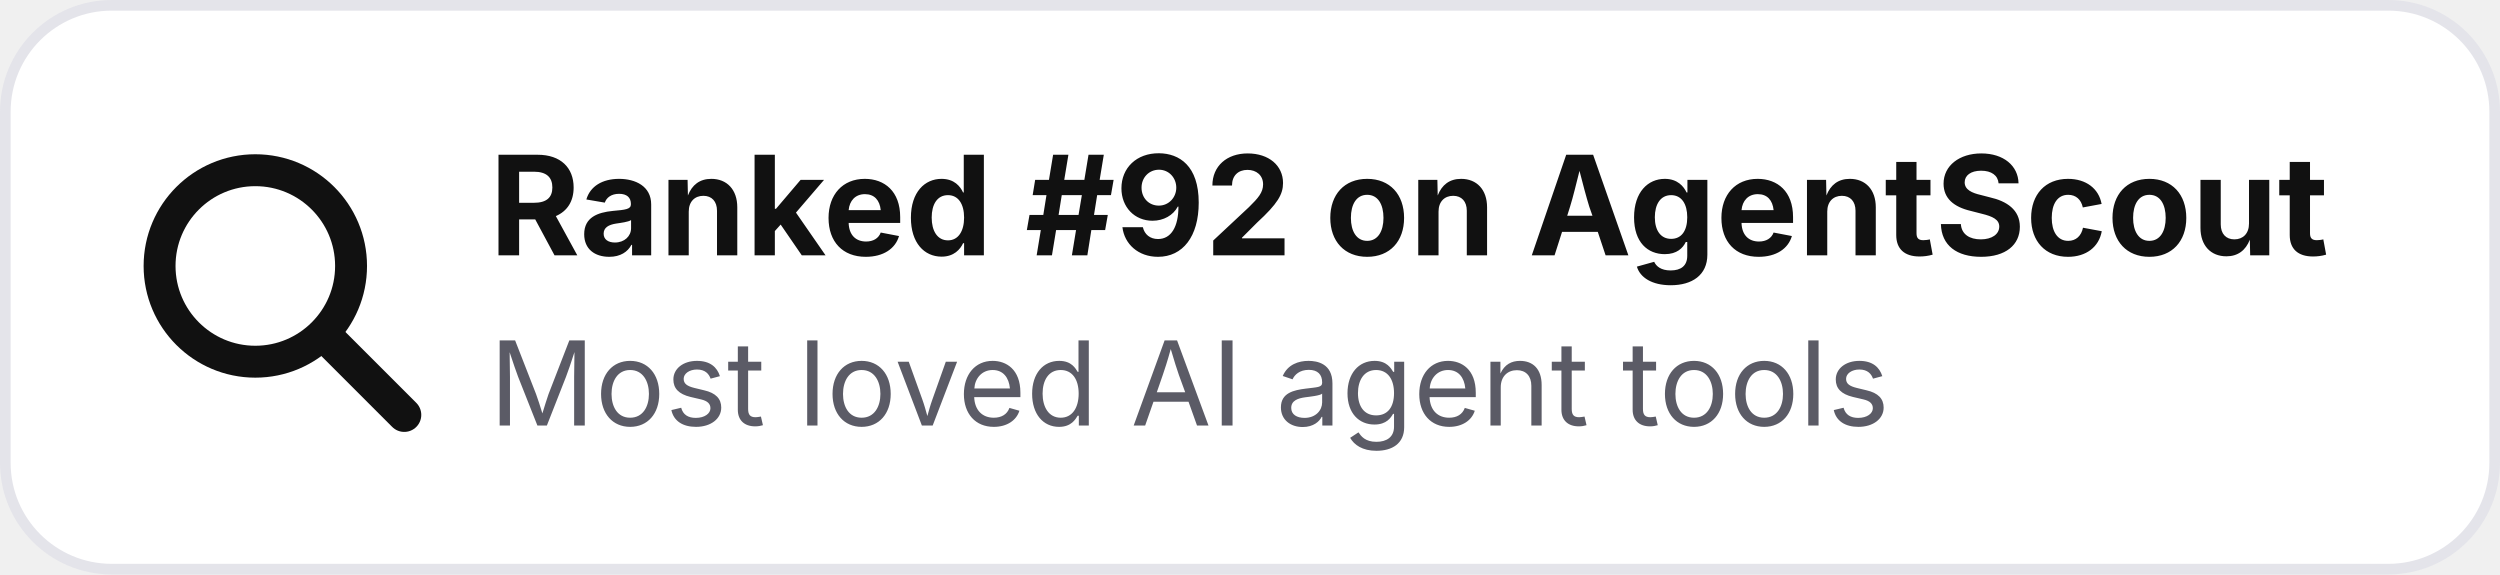
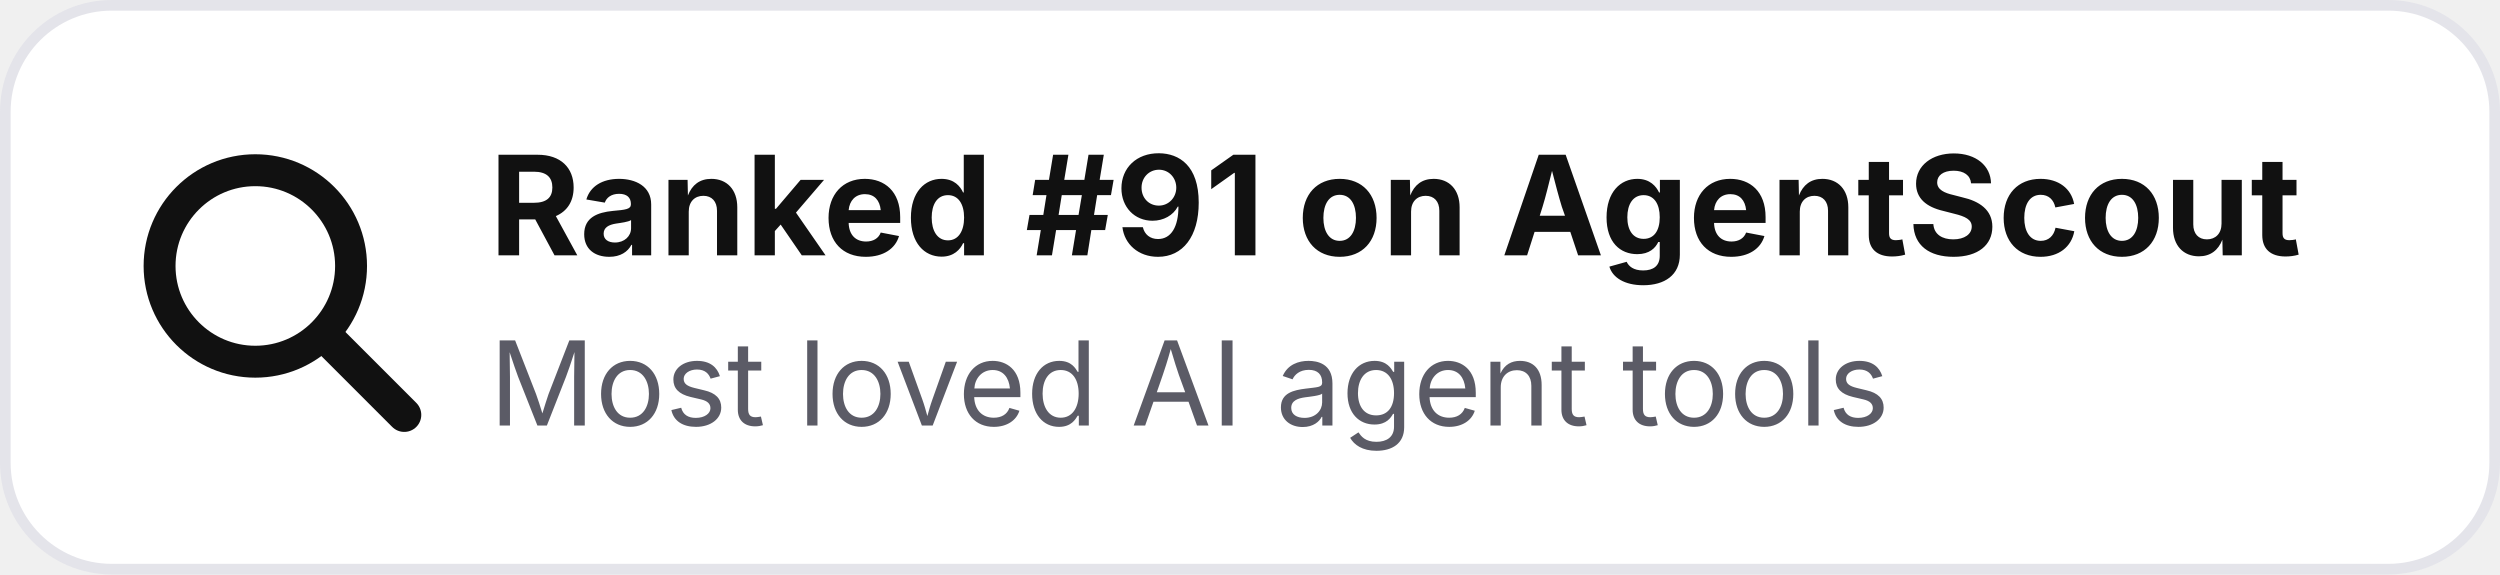
- <svg xmlns="http://www.w3.org/2000/svg" width="235" height="54" viewBox="0 0 235 54" role="img" aria-label="Ranked #92 on AgentScout">
+ <svg xmlns="http://www.w3.org/2000/svg" width="235" height="54" viewBox="0 0 235 54" role="img" aria-label="Ranked #91 on AgentScout">
  <rect x=".5" y=".5" width="234" height="53" rx="10" fill="#ffffff" stroke="#e4e4ea" />
  <circle cx="24" cy="25" r="9" fill="none" stroke="#111111" stroke-width="3" />
  <path d="M31 32l7 7" stroke="#111111" stroke-width="3.2" stroke-linecap="round" />
-   <text x="46" y="24" font-family="Inter,Segoe UI,Arial,sans-serif" font-size="13" font-weight="700" fill="#111111">Ranked #92 on AgentScout</text>
+   <text x="46" y="24" font-family="Inter,Segoe UI,Arial,sans-serif" font-size="13" font-weight="700" fill="#111111">Ranked #91 on AgentScout</text>
  <text x="46" y="40" font-family="Inter,Segoe UI,Arial,sans-serif" font-size="11" fill="#5b5b66">Most loved AI agent tools</text>
</svg>
